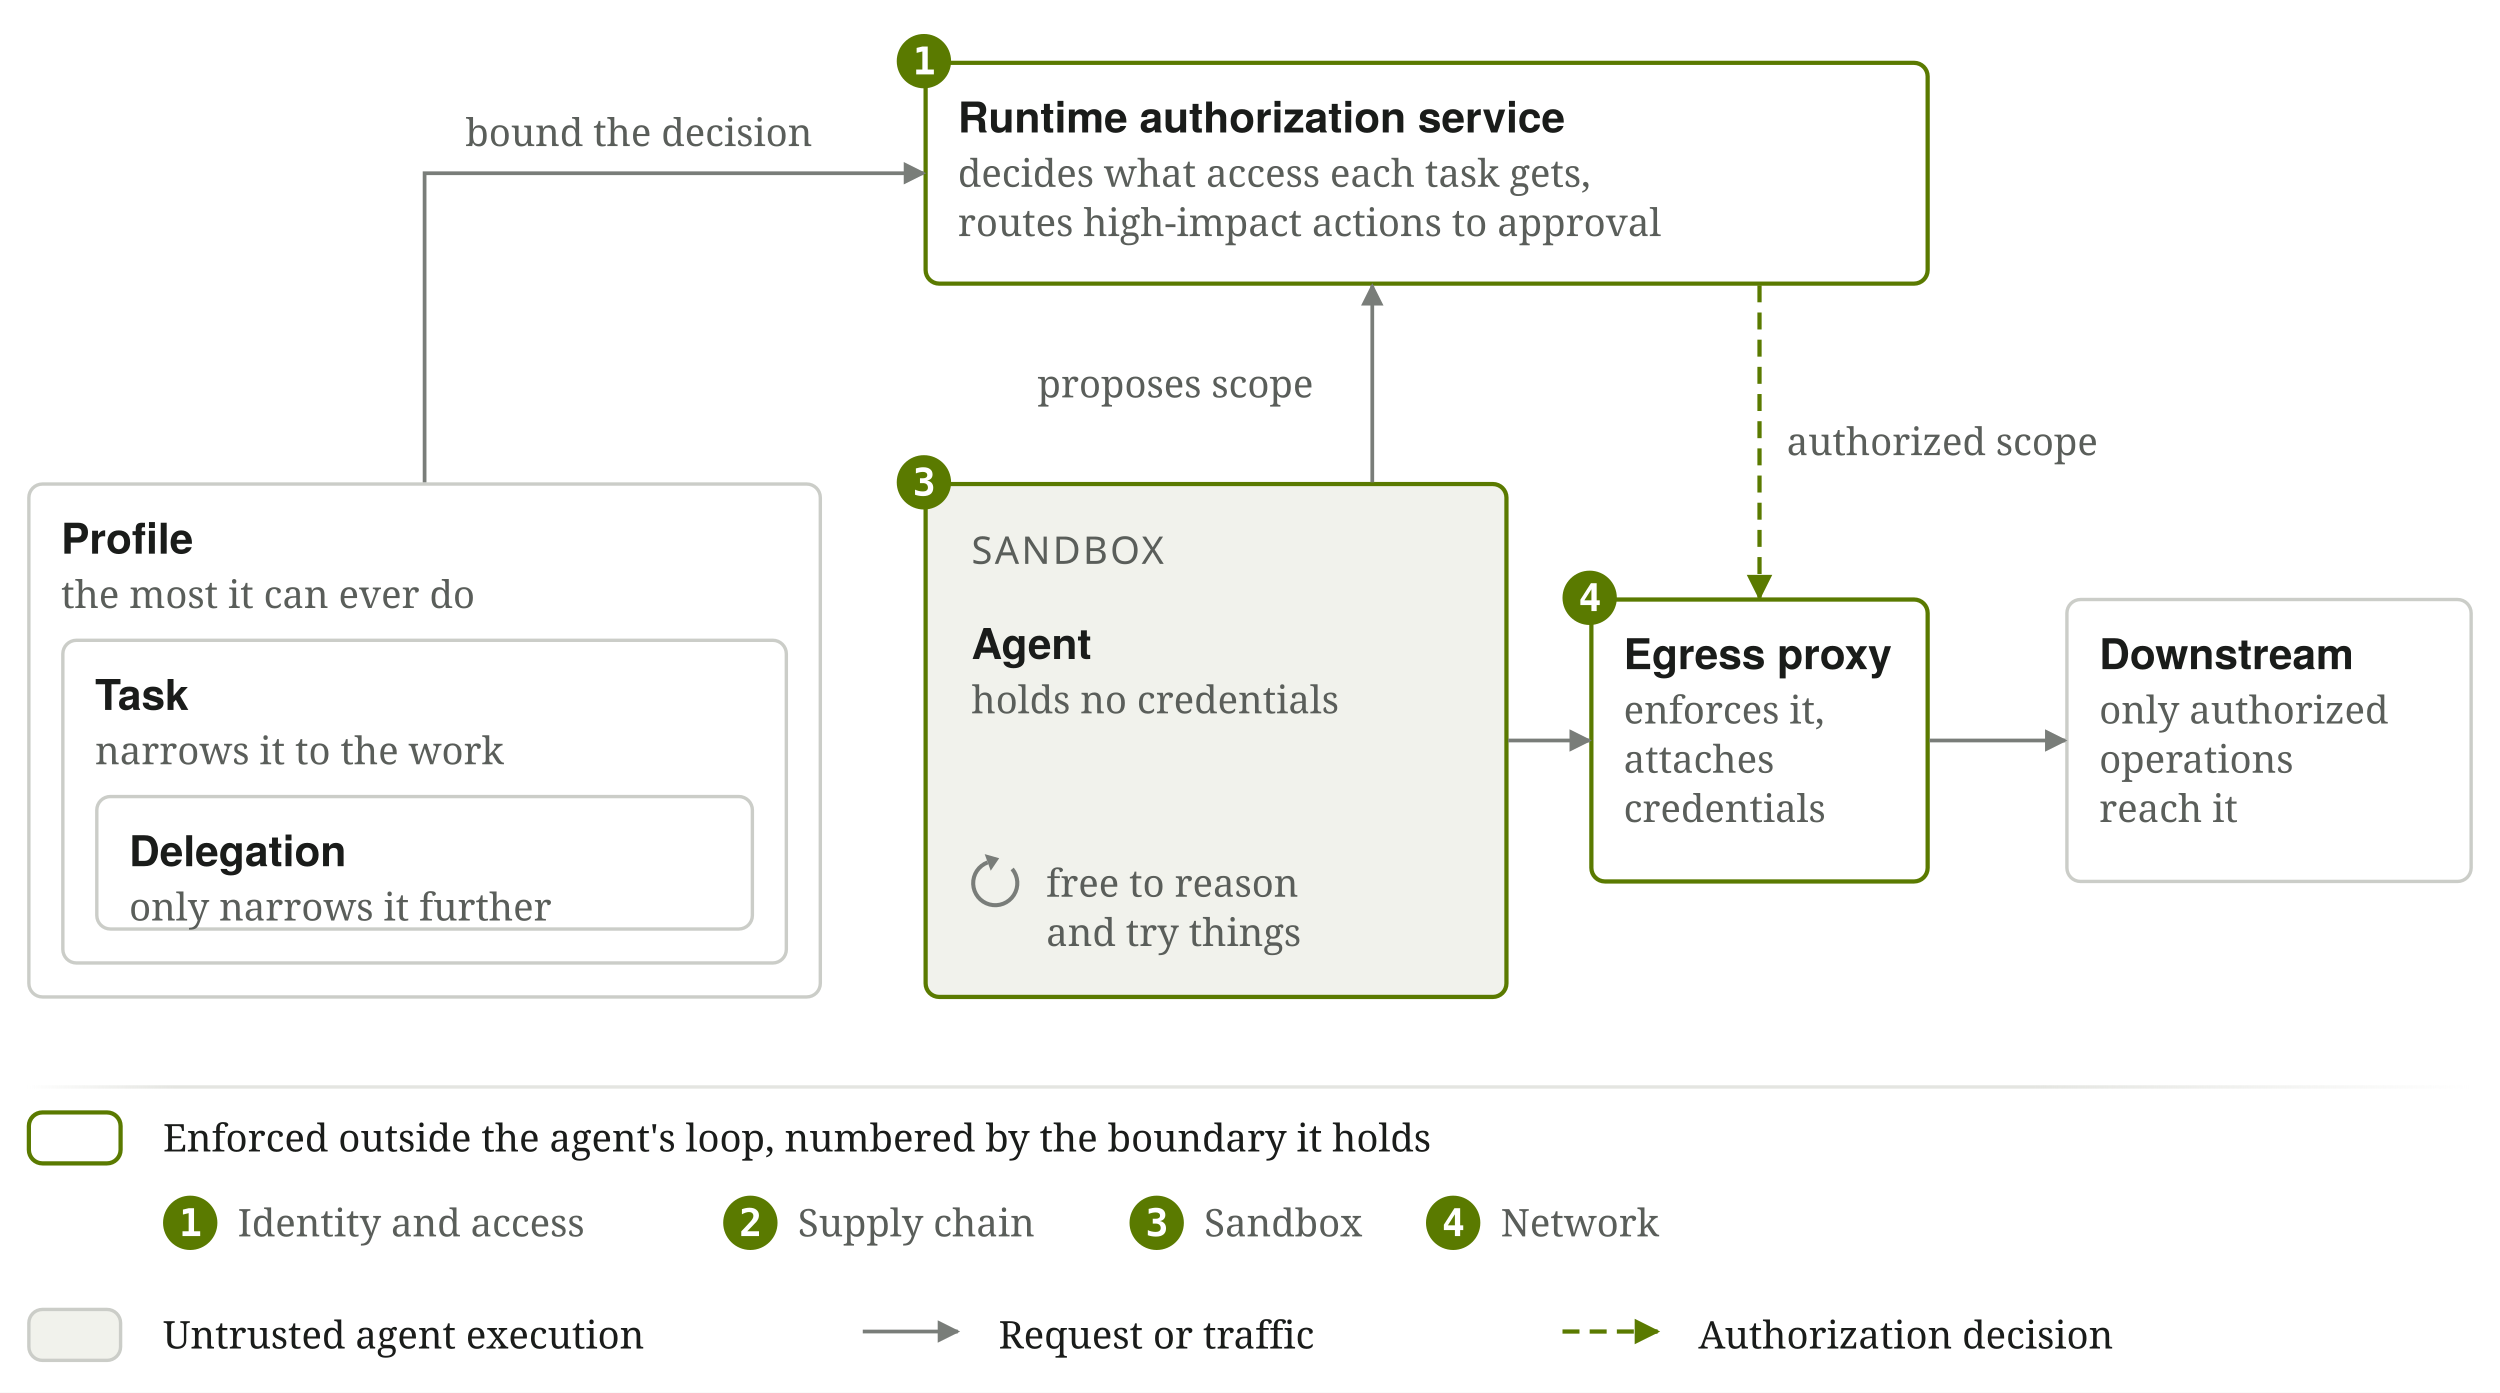
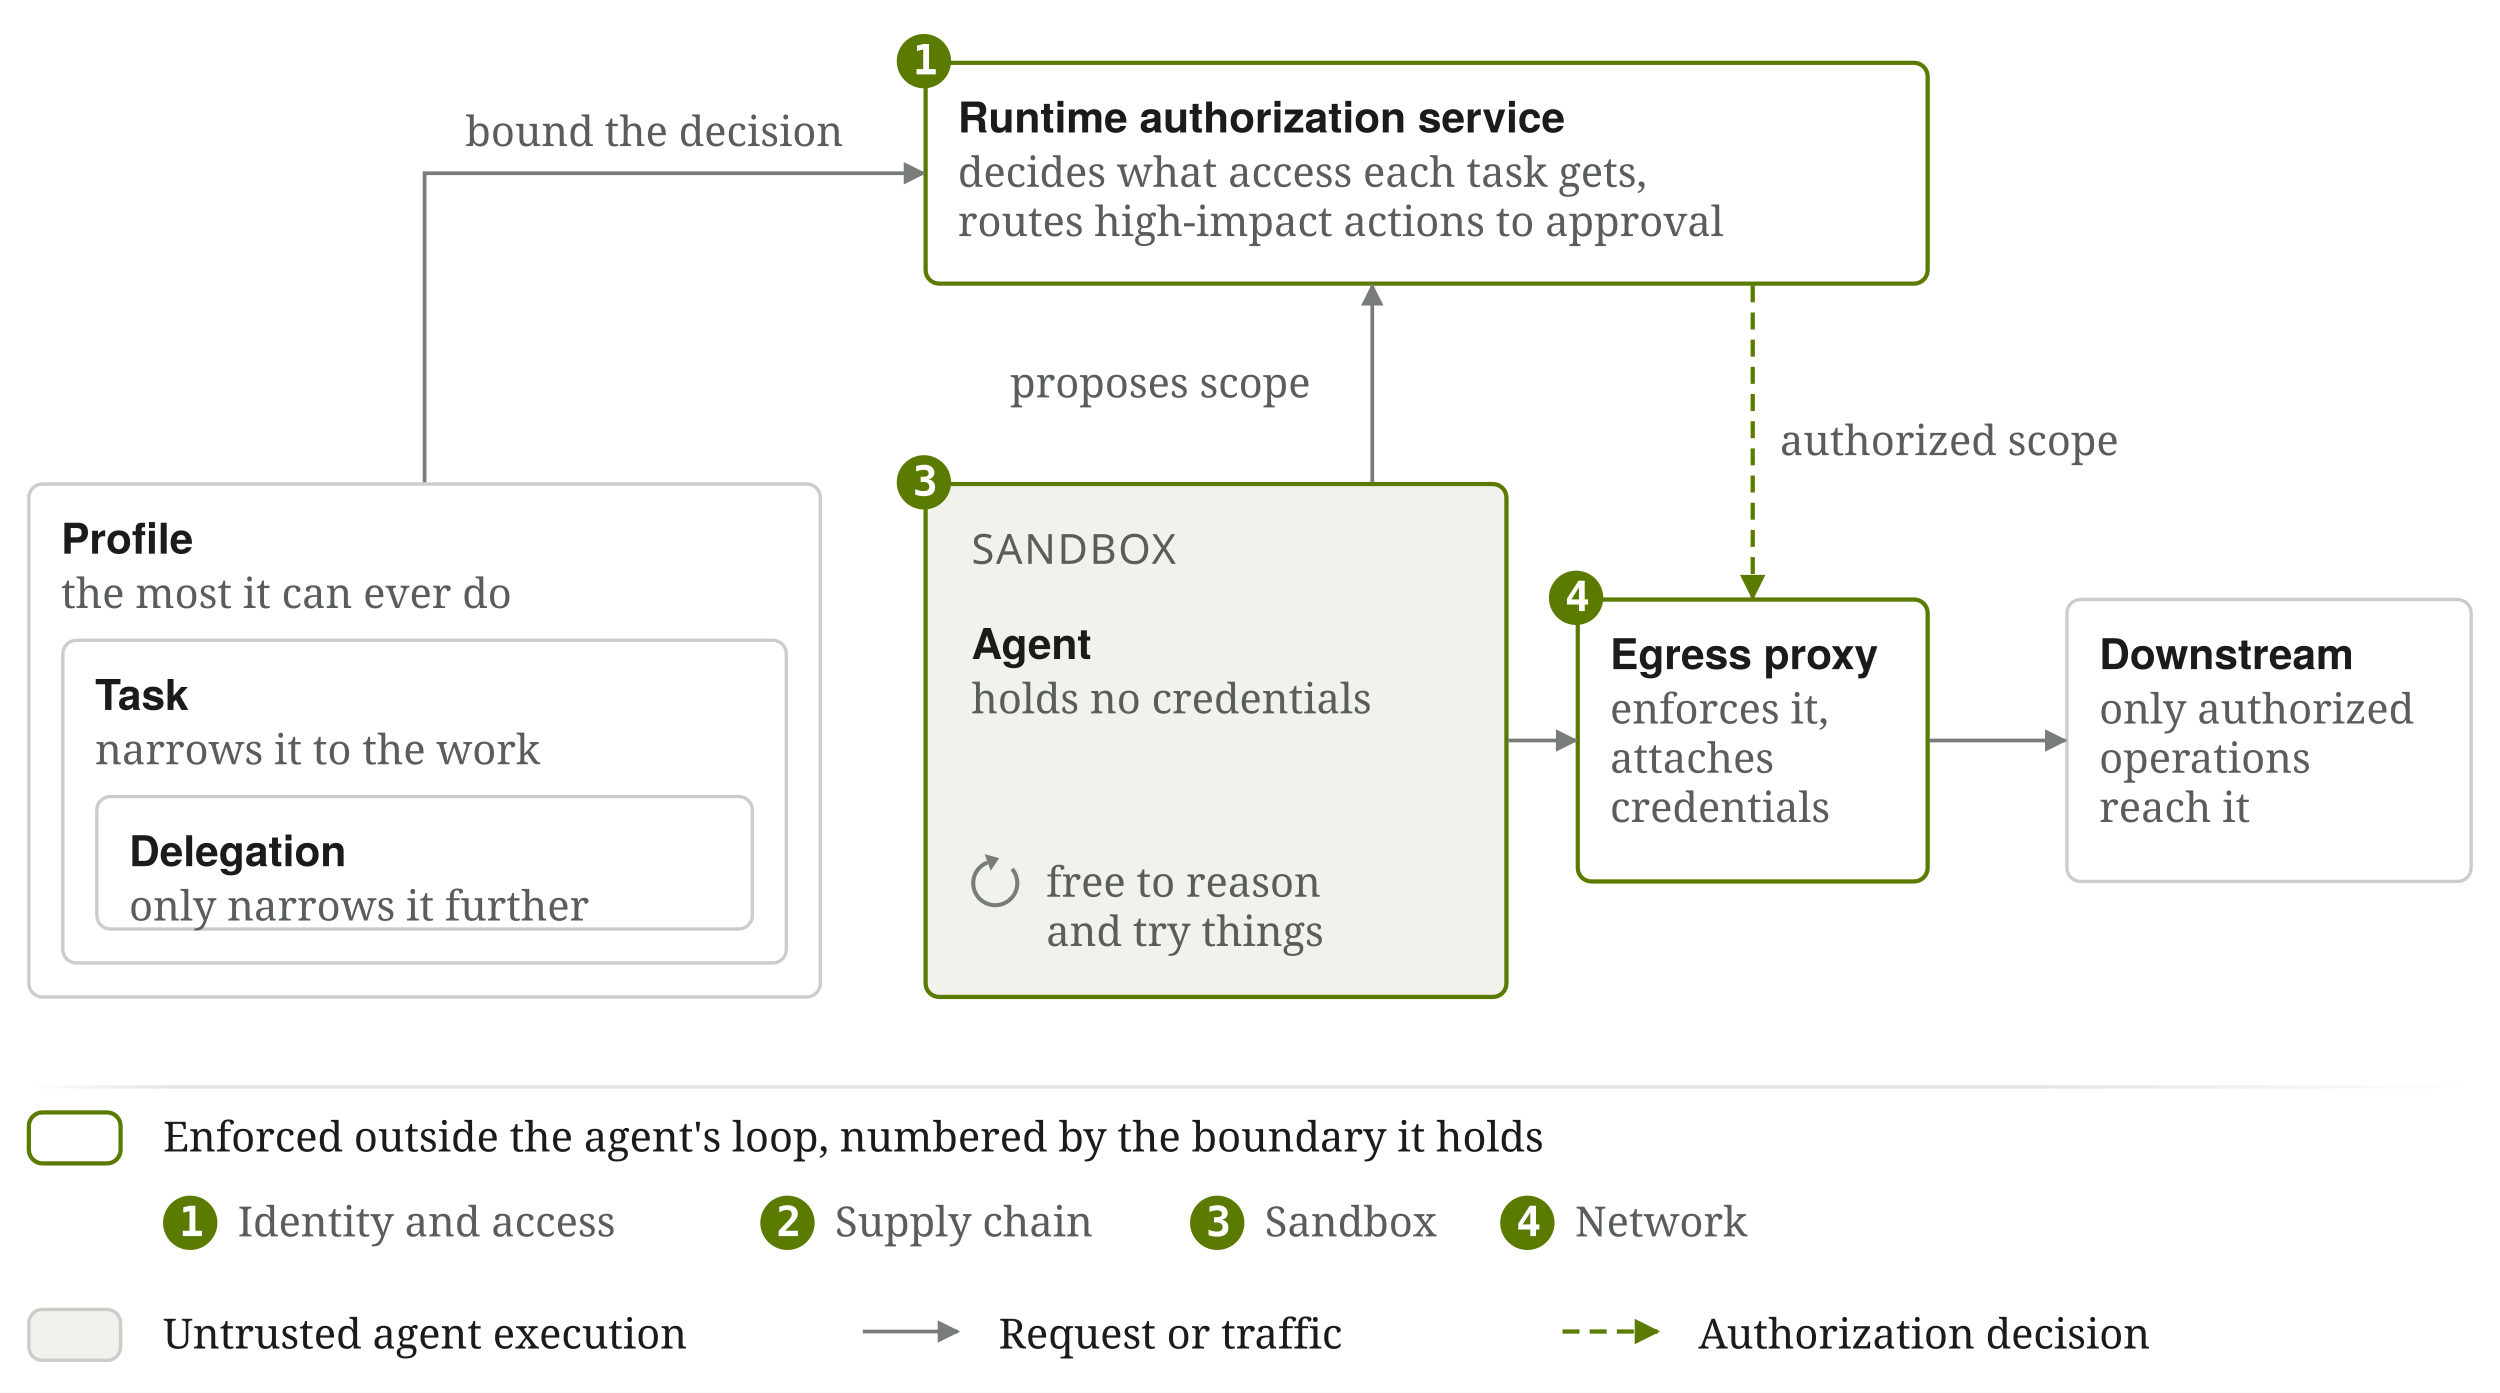
<svg xmlns="http://www.w3.org/2000/svg" viewBox="0 0 736 410" width="736" height="410" role="img" aria-labelledby="sf2-t sf2-d">
  <rect width="736" height="410" fill="#FFFFFF" />
  <defs>
    <marker id="sf2-a" viewBox="0 0 10 10" refX="9" refY="5" markerWidth="6" markerHeight="6" orient="auto-start-reverse">
      <path d="M0 0 L10 5 L0 10 z" fill="#797D79" />
    </marker>
    <marker id="sf2-g" viewBox="0 0 10 10" refX="9" refY="5" markerWidth="6" markerHeight="6" orient="auto-start-reverse">
      <path d="M0 0 L10 5 L0 10 z" fill="#5A7A00" />
    </marker>
    <marker id="sf2-s" viewBox="0 0 10 10" refX="9" refY="5" markerWidth="6" markerHeight="6" orient="auto-start-reverse">
      <path d="M0 0 L10 5 L0 10 z" fill="#5A5E5A" />
    </marker>
    <linearGradient id="fadeE4E5E10x720" gradientUnits="userSpaceOnUse" x1="0" y1="0" x2="720" y2="0">
      <stop offset="0" stop-color="#E4E5E1" stop-opacity="0" />
      <stop offset="0.06" stop-color="#E4E5E1" stop-opacity="1" />
      <stop offset="0.82" stop-color="#E4E5E1" stop-opacity="1" />
      <stop offset="1" stop-color="#E4E5E1" stop-opacity="0" />
    </linearGradient>
  </defs>
  <g transform="translate(8 8)">
    <rect x="264.5" y="10.5" width="295" height="65" rx="4" fill="none" stroke="#5A7A00" stroke-width="1.25" />
    <circle cx="264" cy="10" r="8" fill="#5A7A00" />
-     <text x="260.7" y="13.9" font-family="'IBM Plex Mono',ui-monospace,'SF Mono',Menlo,Consolas,monospace" font-size="11.25" fill="#FFFFFF" font-weight="600">1</text>
+     <text x="260.7" y="13.9" font-family="'IBM Plex Mono',ui-monospace,'SF Mono',Menlo,Consolas,monospace" font-size="12.25" fill="#FFFFFF" font-weight="600">1</text>
    <text x="274" y="31" font-family="Figtree,'Avenir Next','Helvetica Neue',sans-serif" font-size="12.5" fill="#1A1C1A" font-weight="600">Runtime authorization service</text>
-     <text x="274" y="47.0" font-family="'IBM Plex Serif',Charter,Georgia,serif" font-size="11.25" fill="#5A5E5A" font-weight="400">decides what access each task gets,</text>
-     <text x="274" y="61.5" font-family="'IBM Plex Serif',Charter,Georgia,serif" font-size="11.25" fill="#5A5E5A" font-weight="400">routes high-impact actions to approval</text>
-     <path d="M510 76 L510 168" fill="none" stroke="#5A7A00" stroke-width="1.25" stroke-dasharray="5 3" marker-end="url(#sf2-g)" />
-     <text x="518.0" y="126.0" font-family="'IBM Plex Serif',Charter,Georgia,serif" font-size="11.25" fill="#5A5E5A" font-weight="400">authorized scope</text>
+     <text x="274" y="47.0" font-family="'IBM Plex Serif',Charter,Georgia,serif" font-size="12.25" fill="#5A5E5A" font-weight="400">decides what access each task gets,</text>
+     <text x="274" y="61.5" font-family="'IBM Plex Serif',Charter,Georgia,serif" font-size="12.25" fill="#5A5E5A" font-weight="400">routes high-impact actions to approval</text>
+     <path d="M508 76 L508 168" fill="none" stroke="#5A7A00" stroke-width="1.25" stroke-dasharray="5 3" marker-end="url(#sf2-g)" />
+     <text x="516.0" y="126.0" font-family="'IBM Plex Serif',Charter,Georgia,serif" font-size="12.25" fill="#5A5E5A" font-weight="400">authorized scope</text>
    <rect x="0.5" y="134.5" width="233" height="151" rx="4" fill="none" stroke="#CBCDC8" stroke-width="1" />
    <text x="10" y="155" font-family="Figtree,'Avenir Next','Helvetica Neue',sans-serif" font-size="12.5" fill="#1A1C1A" font-weight="600">Profile</text>
-     <text x="10" y="171" font-family="'IBM Plex Serif',Charter,Georgia,serif" font-size="11.25" fill="#5A5E5A" font-weight="400">the most it can ever do</text>
+     <text x="10" y="171" font-family="'IBM Plex Serif',Charter,Georgia,serif" font-size="12.25" fill="#5A5E5A" font-weight="400">the most it can ever do</text>
    <rect x="10.5" y="180.5" width="213" height="95" rx="4" fill="none" stroke="#CBCDC8" stroke-width="1" />
    <text x="20" y="201" font-family="Figtree,'Avenir Next','Helvetica Neue',sans-serif" font-size="12.5" fill="#1A1C1A" font-weight="600">Task</text>
-     <text x="20" y="217" font-family="'IBM Plex Serif',Charter,Georgia,serif" font-size="11.25" fill="#5A5E5A" font-weight="400">narrows it to the work</text>
+     <text x="20" y="217" font-family="'IBM Plex Serif',Charter,Georgia,serif" font-size="12.25" fill="#5A5E5A" font-weight="400">narrows it to the work</text>
    <rect x="20.5" y="226.5" width="193" height="39" rx="4" fill="none" stroke="#CBCDC8" stroke-width="1" />
    <text x="30" y="247" font-family="Figtree,'Avenir Next','Helvetica Neue',sans-serif" font-size="12.5" fill="#1A1C1A" font-weight="600">Delegation</text>
-     <text x="30" y="263" font-family="'IBM Plex Serif',Charter,Georgia,serif" font-size="11.25" fill="#5A5E5A" font-weight="400">only narrows it further</text>
+     <text x="30" y="263" font-family="'IBM Plex Serif',Charter,Georgia,serif" font-size="12.25" fill="#5A5E5A" font-weight="400">only narrows it further</text>
    <path d="M117 134 L117 43 L264 43" fill="none" stroke="#797D79" stroke-width="1.1" marker-end="url(#sf2-a)" />
-     <text x="129.0" y="35.0" font-family="'IBM Plex Serif',Charter,Georgia,serif" font-size="11.25" fill="#5A5E5A" font-weight="400">bound the decision</text>
+     <text x="129.0" y="35.0" font-family="'IBM Plex Serif',Charter,Georgia,serif" font-size="12.25" fill="#5A5E5A" font-weight="400">bound the decision</text>
    <rect x="264.5" y="134.5" width="171" height="151" rx="4" fill="#F1F2EC" stroke="#5A7A00" stroke-width="1.25" />
    <circle cx="264" cy="134" r="8" fill="#5A7A00" />
-     <text x="260.7" y="137.9" font-family="'IBM Plex Mono',ui-monospace,'SF Mono',Menlo,Consolas,monospace" font-size="11.25" fill="#FFFFFF" font-weight="600">3</text>
-     <text x="278" y="158" font-family="'Chakra Petch','Avenir Next',sans-serif" font-size="11.25" fill="#5A5E5A" font-weight="500" letter-spacing="0.06em">SANDBOX</text>
+     <text x="260.7" y="137.9" font-family="'IBM Plex Mono',ui-monospace,'SF Mono',Menlo,Consolas,monospace" font-size="12.25" fill="#FFFFFF" font-weight="600">3</text>
+     <text x="278" y="158" font-family="'Chakra Petch','Avenir Next',sans-serif" font-size="12.25" fill="#5A5E5A" font-weight="500" letter-spacing="0.04em">SANDBOX</text>
    <text x="278" y="186" font-family="Figtree,'Avenir Next','Helvetica Neue',sans-serif" font-size="12.5" fill="#1A1C1A" font-weight="600">Agent</text>
-     <text x="278" y="202" font-family="'IBM Plex Serif',Charter,Georgia,serif" font-size="11.25" fill="#5A5E5A" font-weight="400">holds no credentials</text>
+     <text x="278" y="202" font-family="'IBM Plex Serif',Charter,Georgia,serif" font-size="12.25" fill="#5A5E5A" font-weight="400">holds no credentials</text>
    <path d="M289.98 247.82 A6.5 6.5 0 1 1 282.78 245.89" fill="none" stroke="#797D79" stroke-width="1.2" />
    <path d="M286.16 244.66 L283.67 248.34 L281.89 243.45 z" fill="#797D79" />
-     <text x="300" y="256" font-family="'IBM Plex Serif',Charter,Georgia,serif" font-size="11.25" fill="#5A5E5A" font-weight="400">free to reason</text>
-     <text x="300" y="270.5" font-family="'IBM Plex Serif',Charter,Georgia,serif" font-size="11.25" fill="#5A5E5A" font-weight="400">and try things</text>
+     <text x="300" y="256" font-family="'IBM Plex Serif',Charter,Georgia,serif" font-size="12.25" fill="#5A5E5A" font-weight="400">free to reason</text>
+     <text x="300" y="270.5" font-family="'IBM Plex Serif',Charter,Georgia,serif" font-size="12.25" fill="#5A5E5A" font-weight="400">and try things</text>
    <path d="M396 134 L396 76" fill="none" stroke="#797D79" stroke-width="1.1" marker-end="url(#sf2-a)" />
-     <text x="297.438" y="109.0" font-family="'IBM Plex Serif',Charter,Georgia,serif" font-size="11.25" fill="#5A5E5A" font-weight="400">proposes scope</text>
-     <rect x="460.5" y="168.5" width="99" height="83" rx="4" fill="none" stroke="#5A7A00" stroke-width="1.25" />
-     <circle cx="460" cy="168" r="8" fill="#5A7A00" />
-     <text x="456.7" y="171.9" font-family="'IBM Plex Mono',ui-monospace,'SF Mono',Menlo,Consolas,monospace" font-size="11.25" fill="#FFFFFF" font-weight="600">4</text>
-     <text x="470" y="189" font-family="Figtree,'Avenir Next','Helvetica Neue',sans-serif" font-size="12.5" fill="#1A1C1A" font-weight="600">Egress proxy</text>
-     <text x="470" y="205.0" font-family="'IBM Plex Serif',Charter,Georgia,serif" font-size="11.25" fill="#5A5E5A" font-weight="400">enforces it,</text>
-     <text x="470" y="219.5" font-family="'IBM Plex Serif',Charter,Georgia,serif" font-size="11.25" fill="#5A5E5A" font-weight="400">attaches</text>
-     <text x="470" y="234.0" font-family="'IBM Plex Serif',Charter,Georgia,serif" font-size="11.25" fill="#5A5E5A" font-weight="400">credentials</text>
-     <path d="M436 210 L460 210" fill="none" stroke="#797D79" stroke-width="1.1" marker-end="url(#sf2-a)" />
+     <text x="289.388" y="109.0" font-family="'IBM Plex Serif',Charter,Georgia,serif" font-size="12.25" fill="#5A5E5A" font-weight="400">proposes scope</text>
+     <rect x="456.5" y="168.5" width="103" height="83" rx="4" fill="none" stroke="#5A7A00" stroke-width="1.25" />
+     <circle cx="456" cy="168" r="8" fill="#5A7A00" />
+     <text x="452.7" y="171.9" font-family="'IBM Plex Mono',ui-monospace,'SF Mono',Menlo,Consolas,monospace" font-size="12.25" fill="#FFFFFF" font-weight="600">4</text>
+     <text x="466" y="189" font-family="Figtree,'Avenir Next','Helvetica Neue',sans-serif" font-size="12.5" fill="#1A1C1A" font-weight="600">Egress proxy</text>
+     <text x="466" y="205.0" font-family="'IBM Plex Serif',Charter,Georgia,serif" font-size="12.25" fill="#5A5E5A" font-weight="400">enforces it,</text>
+     <text x="466" y="219.5" font-family="'IBM Plex Serif',Charter,Georgia,serif" font-size="12.25" fill="#5A5E5A" font-weight="400">attaches</text>
+     <text x="466" y="234.0" font-family="'IBM Plex Serif',Charter,Georgia,serif" font-size="12.25" fill="#5A5E5A" font-weight="400">credentials</text>
+     <path d="M436 210 L456 210" fill="none" stroke="#797D79" stroke-width="1.1" marker-end="url(#sf2-a)" />
    <rect x="600.5" y="168.5" width="119" height="83" rx="4" fill="none" stroke="#CBCDC8" stroke-width="1" />
    <text x="610" y="189" font-family="Figtree,'Avenir Next','Helvetica Neue',sans-serif" font-size="12.5" fill="#1A1C1A" font-weight="600">Downstream</text>
-     <text x="610" y="205.0" font-family="'IBM Plex Serif',Charter,Georgia,serif" font-size="11.25" fill="#5A5E5A" font-weight="400">only authorized</text>
-     <text x="610" y="219.5" font-family="'IBM Plex Serif',Charter,Georgia,serif" font-size="11.25" fill="#5A5E5A" font-weight="400">operations</text>
-     <text x="610" y="234.0" font-family="'IBM Plex Serif',Charter,Georgia,serif" font-size="11.25" fill="#5A5E5A" font-weight="400">reach it</text>
+     <text x="610" y="205.0" font-family="'IBM Plex Serif',Charter,Georgia,serif" font-size="12.25" fill="#5A5E5A" font-weight="400">only authorized</text>
+     <text x="610" y="219.5" font-family="'IBM Plex Serif',Charter,Georgia,serif" font-size="12.25" fill="#5A5E5A" font-weight="400">operations</text>
+     <text x="610" y="234.0" font-family="'IBM Plex Serif',Charter,Georgia,serif" font-size="12.25" fill="#5A5E5A" font-weight="400">reach it</text>
    <path d="M560 210 L600 210" fill="none" stroke="#797D79" stroke-width="1.1" marker-end="url(#sf2-a)" />
    <line x1="0" y1="312" x2="720" y2="312" stroke="url(#fadeE4E5E10x720)" stroke-width="1" />
    <rect x="0.5" y="319.5" width="27" height="15" rx="4" fill="none" stroke="#5A7A00" stroke-width="1.25" />
-     <text x="40" y="331" font-family="'IBM Plex Serif',Charter,Georgia,serif" font-size="11.25" fill="#1A1C1A" font-weight="400">Enforced outside the agent's loop, numbered by the boundary it holds</text>
+     <text x="40" y="331" font-family="'IBM Plex Serif',Charter,Georgia,serif" font-size="12.25" fill="#1A1C1A" font-weight="400">Enforced outside the agent's loop, numbered by the boundary it holds</text>
    <circle cx="48" cy="352" r="8" fill="#5A7A00" />
-     <text x="44.7" y="355.9" font-family="'IBM Plex Mono',ui-monospace,'SF Mono',Menlo,Consolas,monospace" font-size="11.25" fill="#FFFFFF" font-weight="600">1</text>
-     <text x="62" y="356" font-family="'IBM Plex Serif',Charter,Georgia,serif" font-size="11.25" fill="#5A5E5A" font-weight="400">Identity and access</text>
-     <circle cx="212.906" cy="352" r="8" fill="#5A7A00" />
-     <text x="209.606" y="355.9" font-family="'IBM Plex Mono',ui-monospace,'SF Mono',Menlo,Consolas,monospace" font-size="11.25" fill="#FFFFFF" font-weight="600">2</text>
-     <text x="226.906" y="356" font-family="'IBM Plex Serif',Charter,Georgia,serif" font-size="11.25" fill="#5A5E5A" font-weight="400">Supply chain</text>
-     <circle cx="332.531" cy="352" r="8" fill="#5A7A00" />
-     <text x="329.231" y="355.9" font-family="'IBM Plex Mono',ui-monospace,'SF Mono',Menlo,Consolas,monospace" font-size="11.25" fill="#FFFFFF" font-weight="600">3</text>
-     <text x="346.531" y="356" font-family="'IBM Plex Serif',Charter,Georgia,serif" font-size="11.25" fill="#5A5E5A" font-weight="400">Sandbox</text>
-     <circle cx="419.812" cy="352" r="8" fill="#5A7A00" />
-     <text x="416.512" y="355.9" font-family="'IBM Plex Mono',ui-monospace,'SF Mono',Menlo,Consolas,monospace" font-size="11.25" fill="#FFFFFF" font-weight="600">4</text>
-     <text x="433.812" y="356" font-family="'IBM Plex Serif',Charter,Georgia,serif" font-size="11.25" fill="#5A5E5A" font-weight="400">Network</text>
+     <text x="44.7" y="355.9" font-family="'IBM Plex Mono',ui-monospace,'SF Mono',Menlo,Consolas,monospace" font-size="12.25" fill="#FFFFFF" font-weight="600">1</text>
+     <text x="62" y="356" font-family="'IBM Plex Serif',Charter,Georgia,serif" font-size="12.25" fill="#5A5E5A" font-weight="400">Identity and access</text>
+     <circle cx="223.831" cy="352" r="8" fill="#5A7A00" />
+     <text x="220.531" y="355.9" font-family="'IBM Plex Mono',ui-monospace,'SF Mono',Menlo,Consolas,monospace" font-size="12.25" fill="#FFFFFF" font-weight="600">2</text>
+     <text x="237.831" y="356" font-family="'IBM Plex Serif',Charter,Georgia,serif" font-size="12.25" fill="#5A5E5A" font-weight="400">Supply chain</text>
+     <circle cx="350.356" cy="352" r="8" fill="#5A7A00" />
+     <text x="347.056" y="355.9" font-family="'IBM Plex Mono',ui-monospace,'SF Mono',Menlo,Consolas,monospace" font-size="12.25" fill="#FFFFFF" font-weight="600">3</text>
+     <text x="364.356" y="356" font-family="'IBM Plex Serif',Charter,Georgia,serif" font-size="12.25" fill="#5A5E5A" font-weight="400">Sandbox</text>
+     <circle cx="441.662" cy="352" r="8" fill="#5A7A00" />
+     <text x="438.362" y="355.9" font-family="'IBM Plex Mono',ui-monospace,'SF Mono',Menlo,Consolas,monospace" font-size="12.25" fill="#FFFFFF" font-weight="600">4</text>
+     <text x="455.662" y="356" font-family="'IBM Plex Serif',Charter,Georgia,serif" font-size="12.25" fill="#5A5E5A" font-weight="400">Network</text>
    <rect x="0.5" y="377.5" width="27" height="15" rx="4" fill="#F1F2EC" stroke="#CBCDC8" stroke-width="1" />
-     <text x="40" y="389" font-family="'IBM Plex Serif',Charter,Georgia,serif" font-size="11.25" fill="#1A1C1A" font-weight="400">Untrusted agent execution</text>
+     <text x="40" y="389" font-family="'IBM Plex Serif',Charter,Georgia,serif" font-size="12.25" fill="#1A1C1A" font-weight="400">Untrusted agent execution</text>
    <path d="M246 384 L274 384" fill="none" stroke="#797D79" stroke-width="1.1" marker-end="url(#sf2-a)" />
-     <text x="286" y="389" font-family="'IBM Plex Serif',Charter,Georgia,serif" font-size="11.25" fill="#1A1C1A" font-weight="400">Request or traffic</text>
+     <text x="286" y="389" font-family="'IBM Plex Serif',Charter,Georgia,serif" font-size="12.25" fill="#1A1C1A" font-weight="400">Request or traffic</text>
    <path d="M452 384 L480 384" fill="none" stroke="#5A7A00" stroke-width="1.25" stroke-dasharray="5 3" marker-end="url(#sf2-g)" />
-     <text x="492" y="389" font-family="'IBM Plex Serif',Charter,Georgia,serif" font-size="11.25" fill="#1A1C1A" font-weight="400">Authorization decision</text>
+     <text x="492" y="389" font-family="'IBM Plex Serif',Charter,Georgia,serif" font-size="12.25" fill="#1A1C1A" font-weight="400">Authorization decision</text>
  </g>
</svg>
